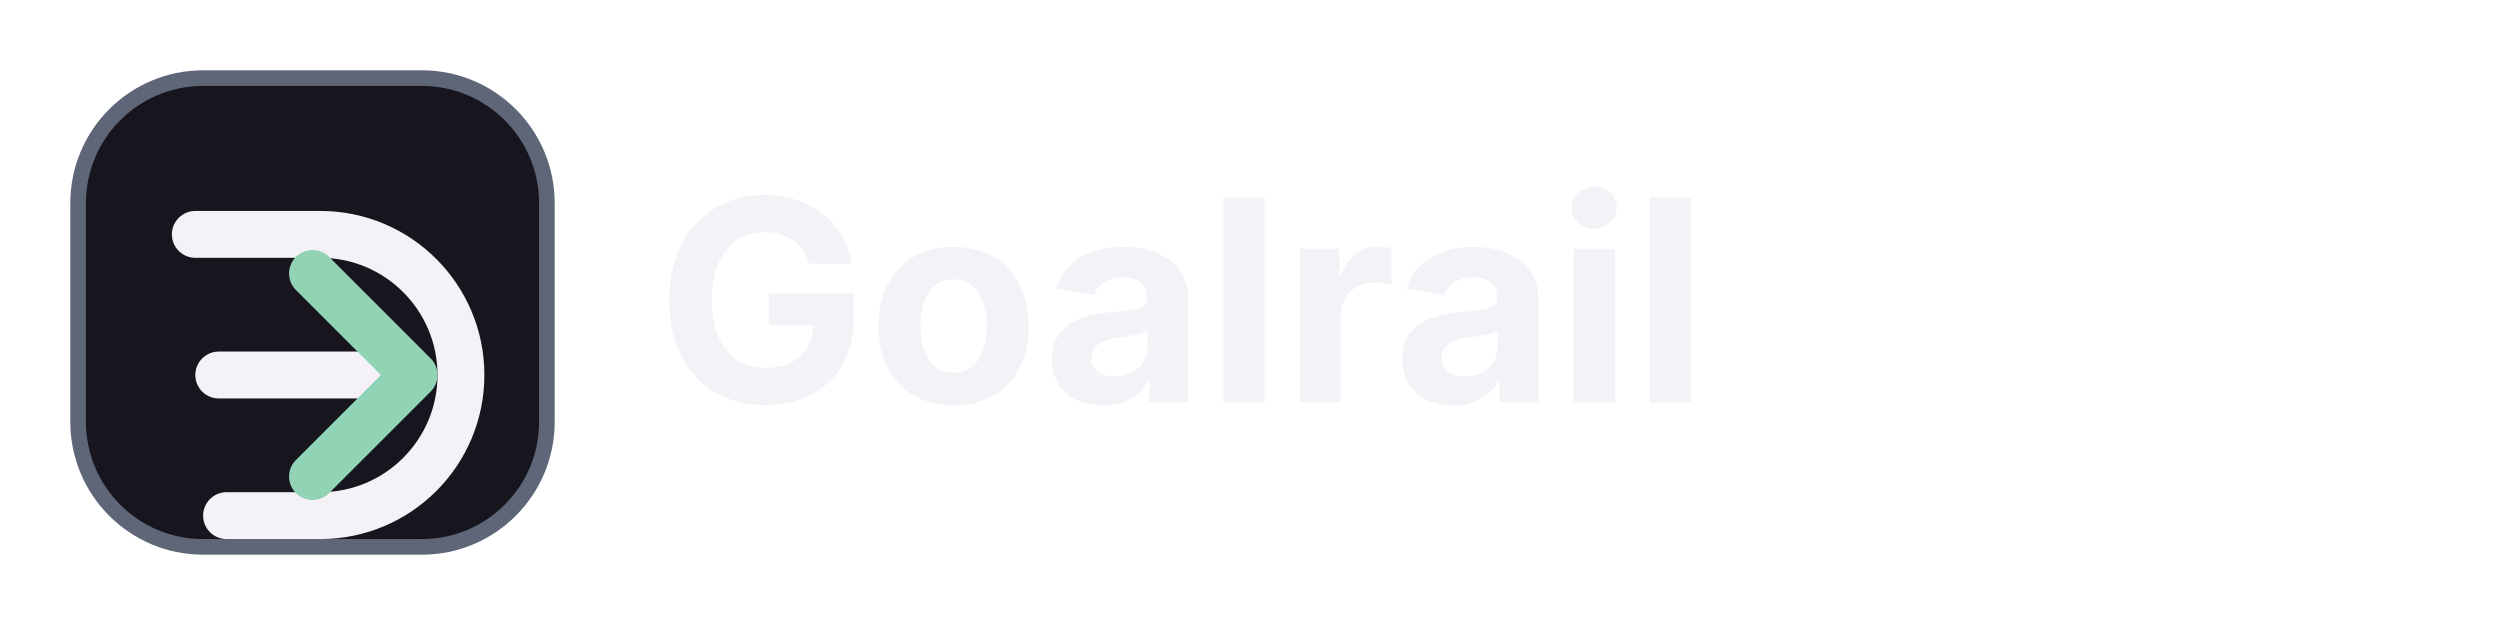
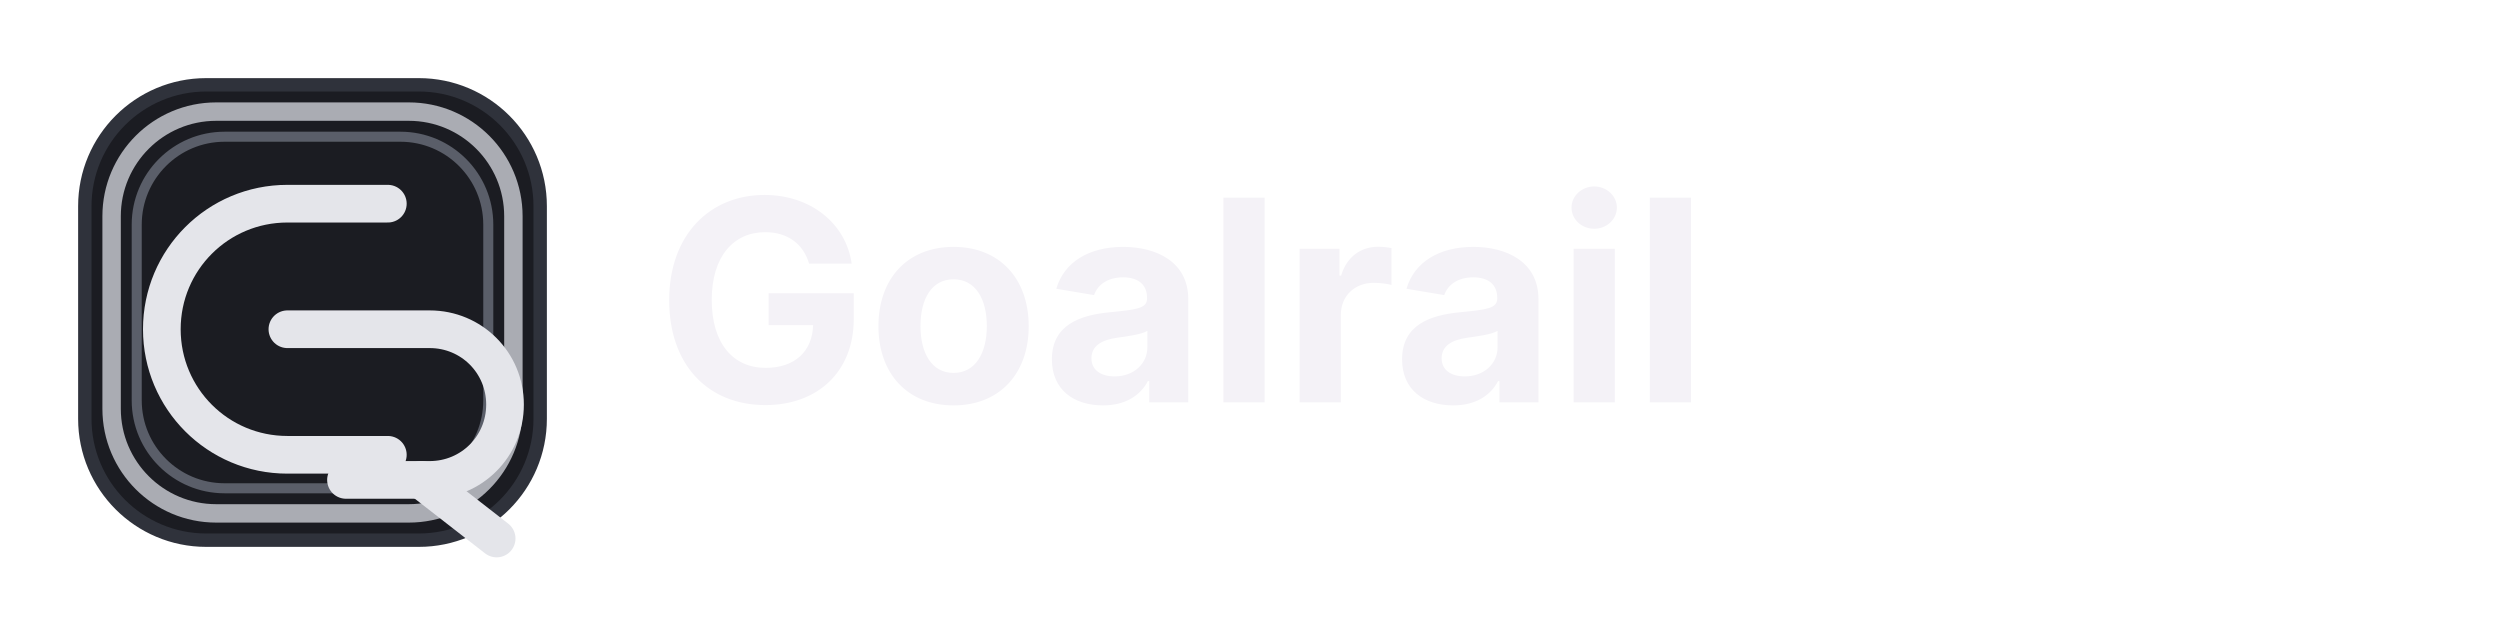
<svg xmlns="http://www.w3.org/2000/svg" width="640" height="160" viewBox="0 0 640 160" fill="none">
-   <rect x="20" y="20" width="120" height="120" rx="32" fill="#17151D" stroke="#5E6678" stroke-width="4" />
-   <path d="M50 60H82C101.882 60 118 76.118 118 96C118 115.882 101.882 132 82 132H58" stroke="#F4F2F7" stroke-width="12" stroke-linecap="round" />
-   <path d="M56 96H92" stroke="#F4F2F7" stroke-width="12" stroke-linecap="round" />
-   <path d="M80 70L106 96L80 122" stroke="#92D3B5" stroke-width="12" stroke-linecap="round" stroke-linejoin="round" />
+   <g transform="translate(20 20) scale(2.142857)">
+     <rect x="0.8" y="0.8" width="54.4" height="54.4" rx="14.5" fill="#1B1C22" stroke="#2F323B" stroke-width="1.6" />
+     <rect x="4" y="4" width="48" height="48" rx="12.5" fill="none" stroke="#DADCE3" stroke-width="2.2" opacity="0.75" />
+     <rect x="7" y="7" width="42" height="42" rx="10.5" fill="none" stroke="#6F7480" stroke-width="1.2" opacity="0.75" />
+     <path d="M37 15H25C16.7 15 10 21.7 10 30C10 38.3 16.7 45 25 45H37" stroke="#E4E5EA" stroke-width="4.5" stroke-linecap="round" />
+     <path d="M25 30H42C47 30 51 34 51 39C51 44 47 48 42 48H32" stroke="#E4E5EA" stroke-width="4.5" stroke-linecap="round" />
+     <path d="M41 48L50 55" stroke="#E4E5EA" stroke-width="4.5" stroke-linecap="round" stroke-linejoin="round" />
+   </g>
  <text x="168" y="103" fill="#F4F2F7" font-family="Inter, Arial, sans-serif" font-size="72" font-weight="750">Goalrail</text>
</svg>
